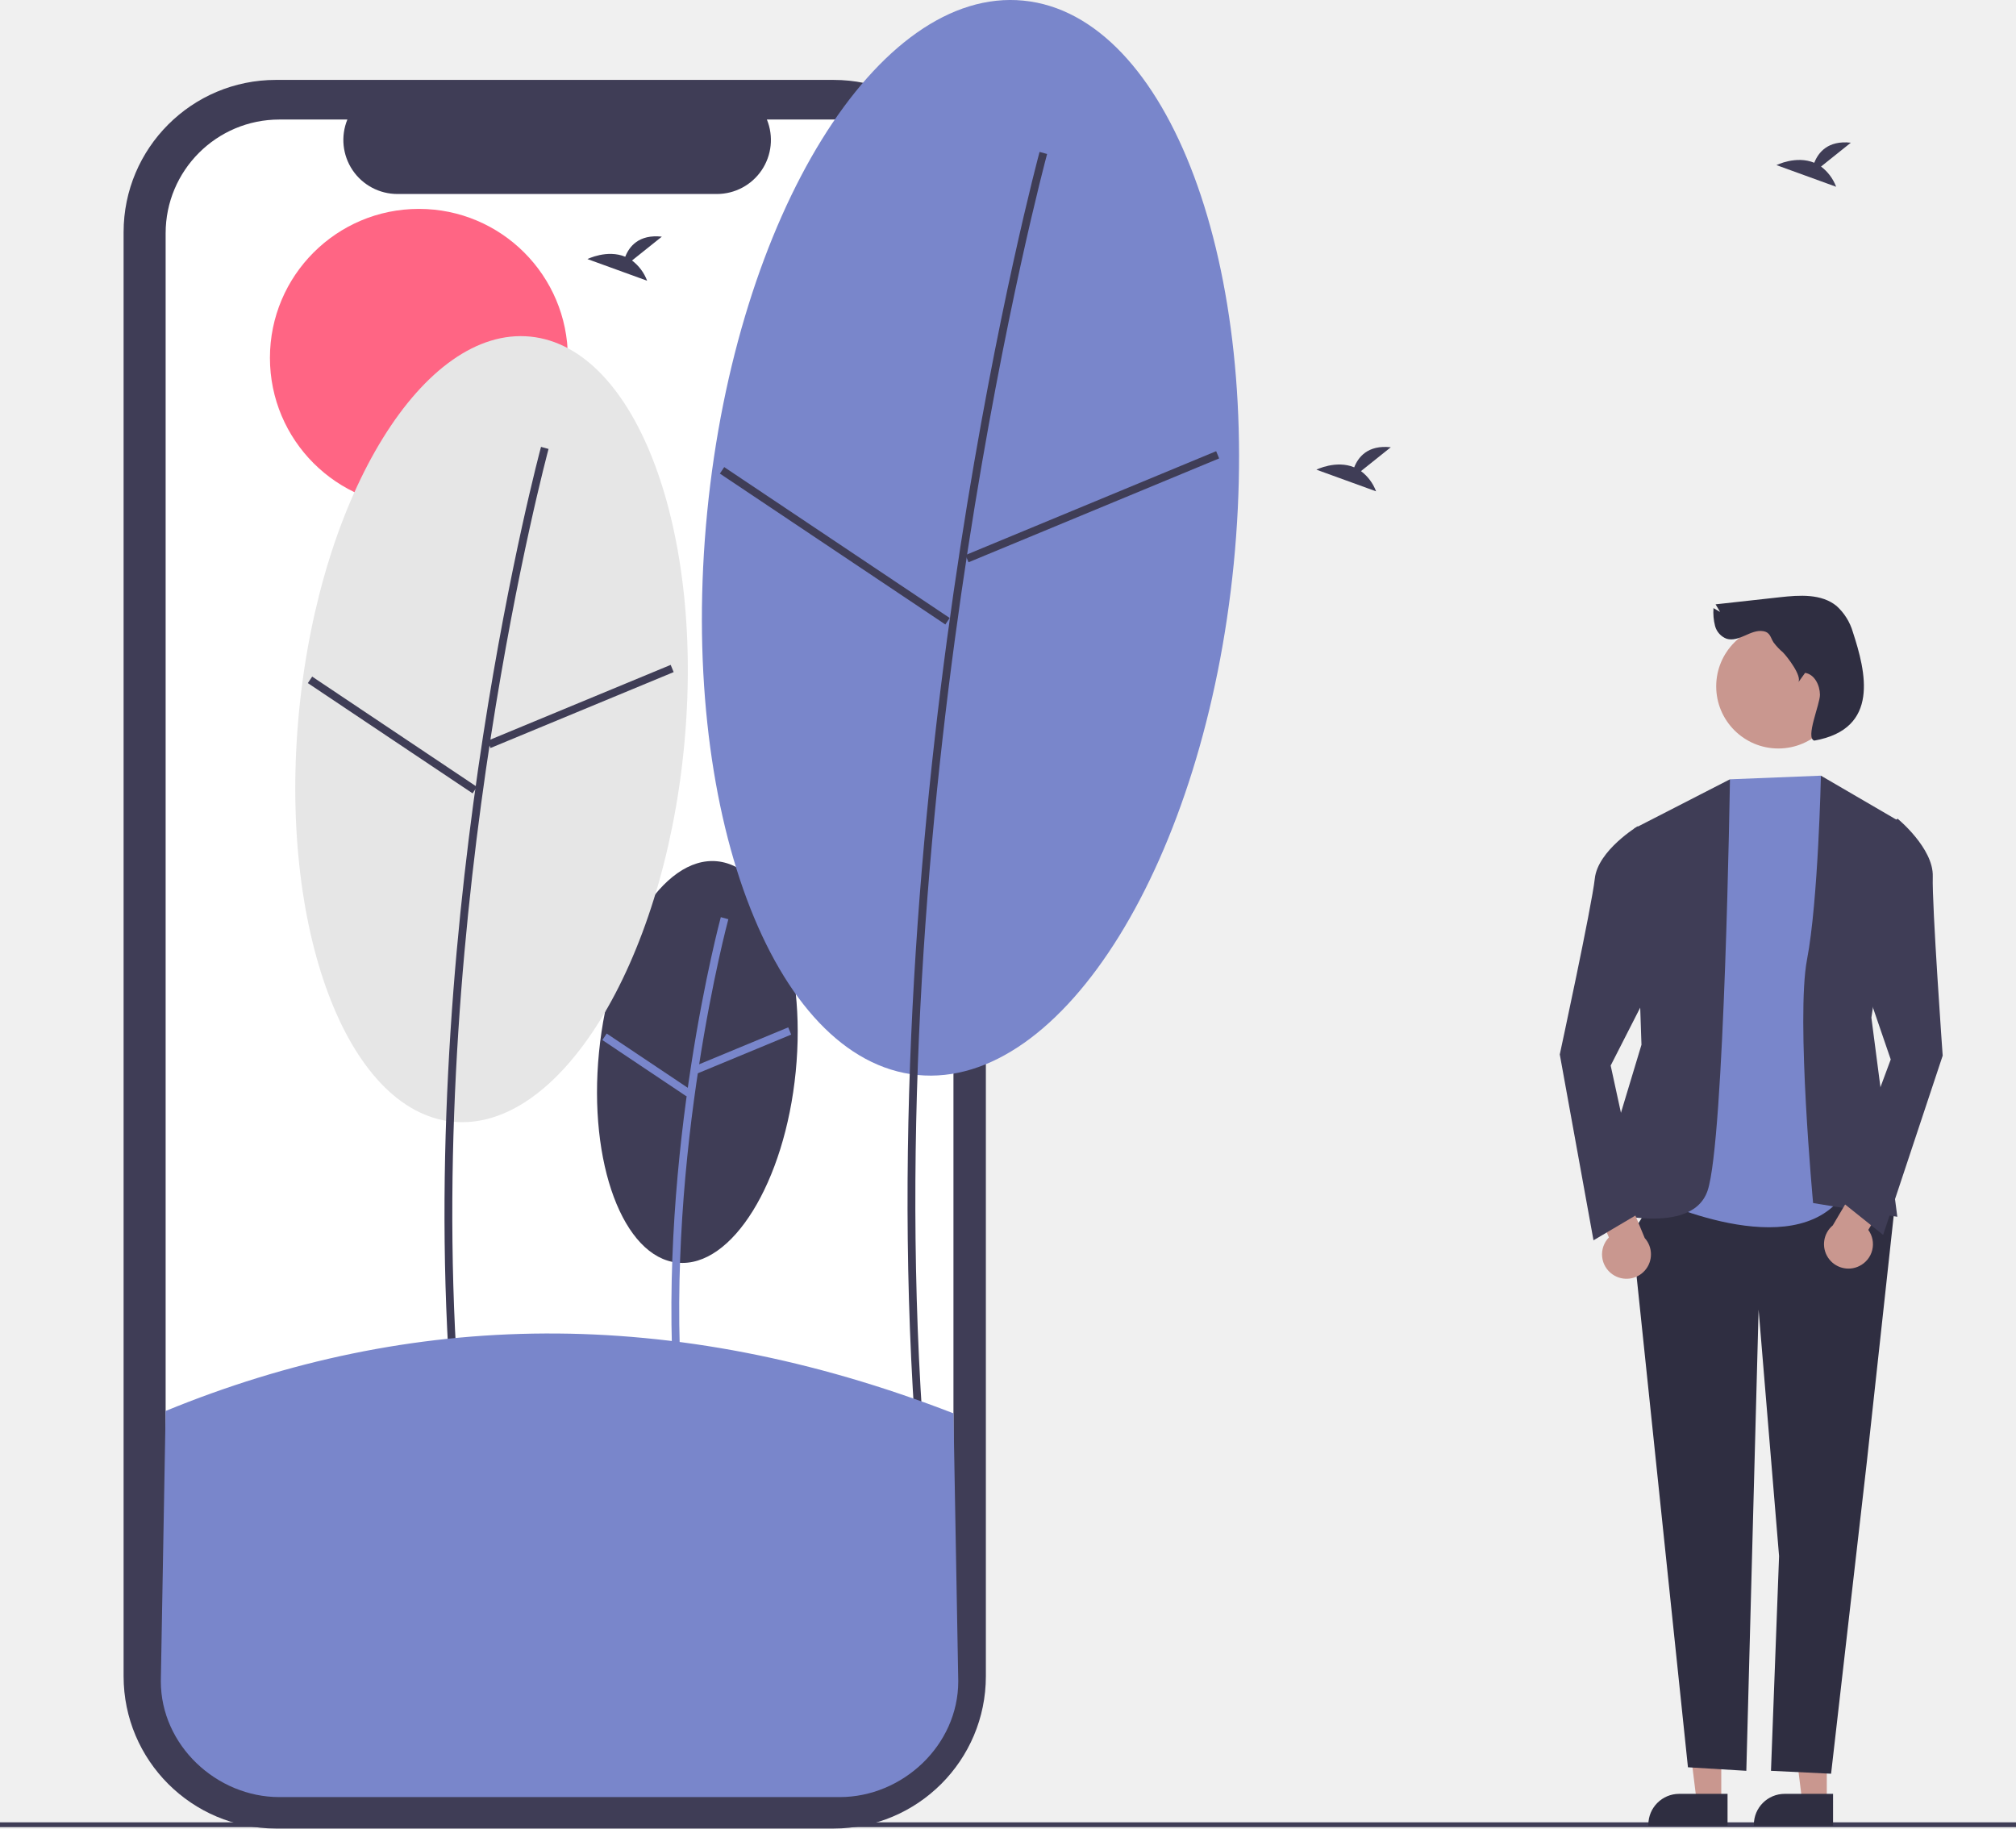
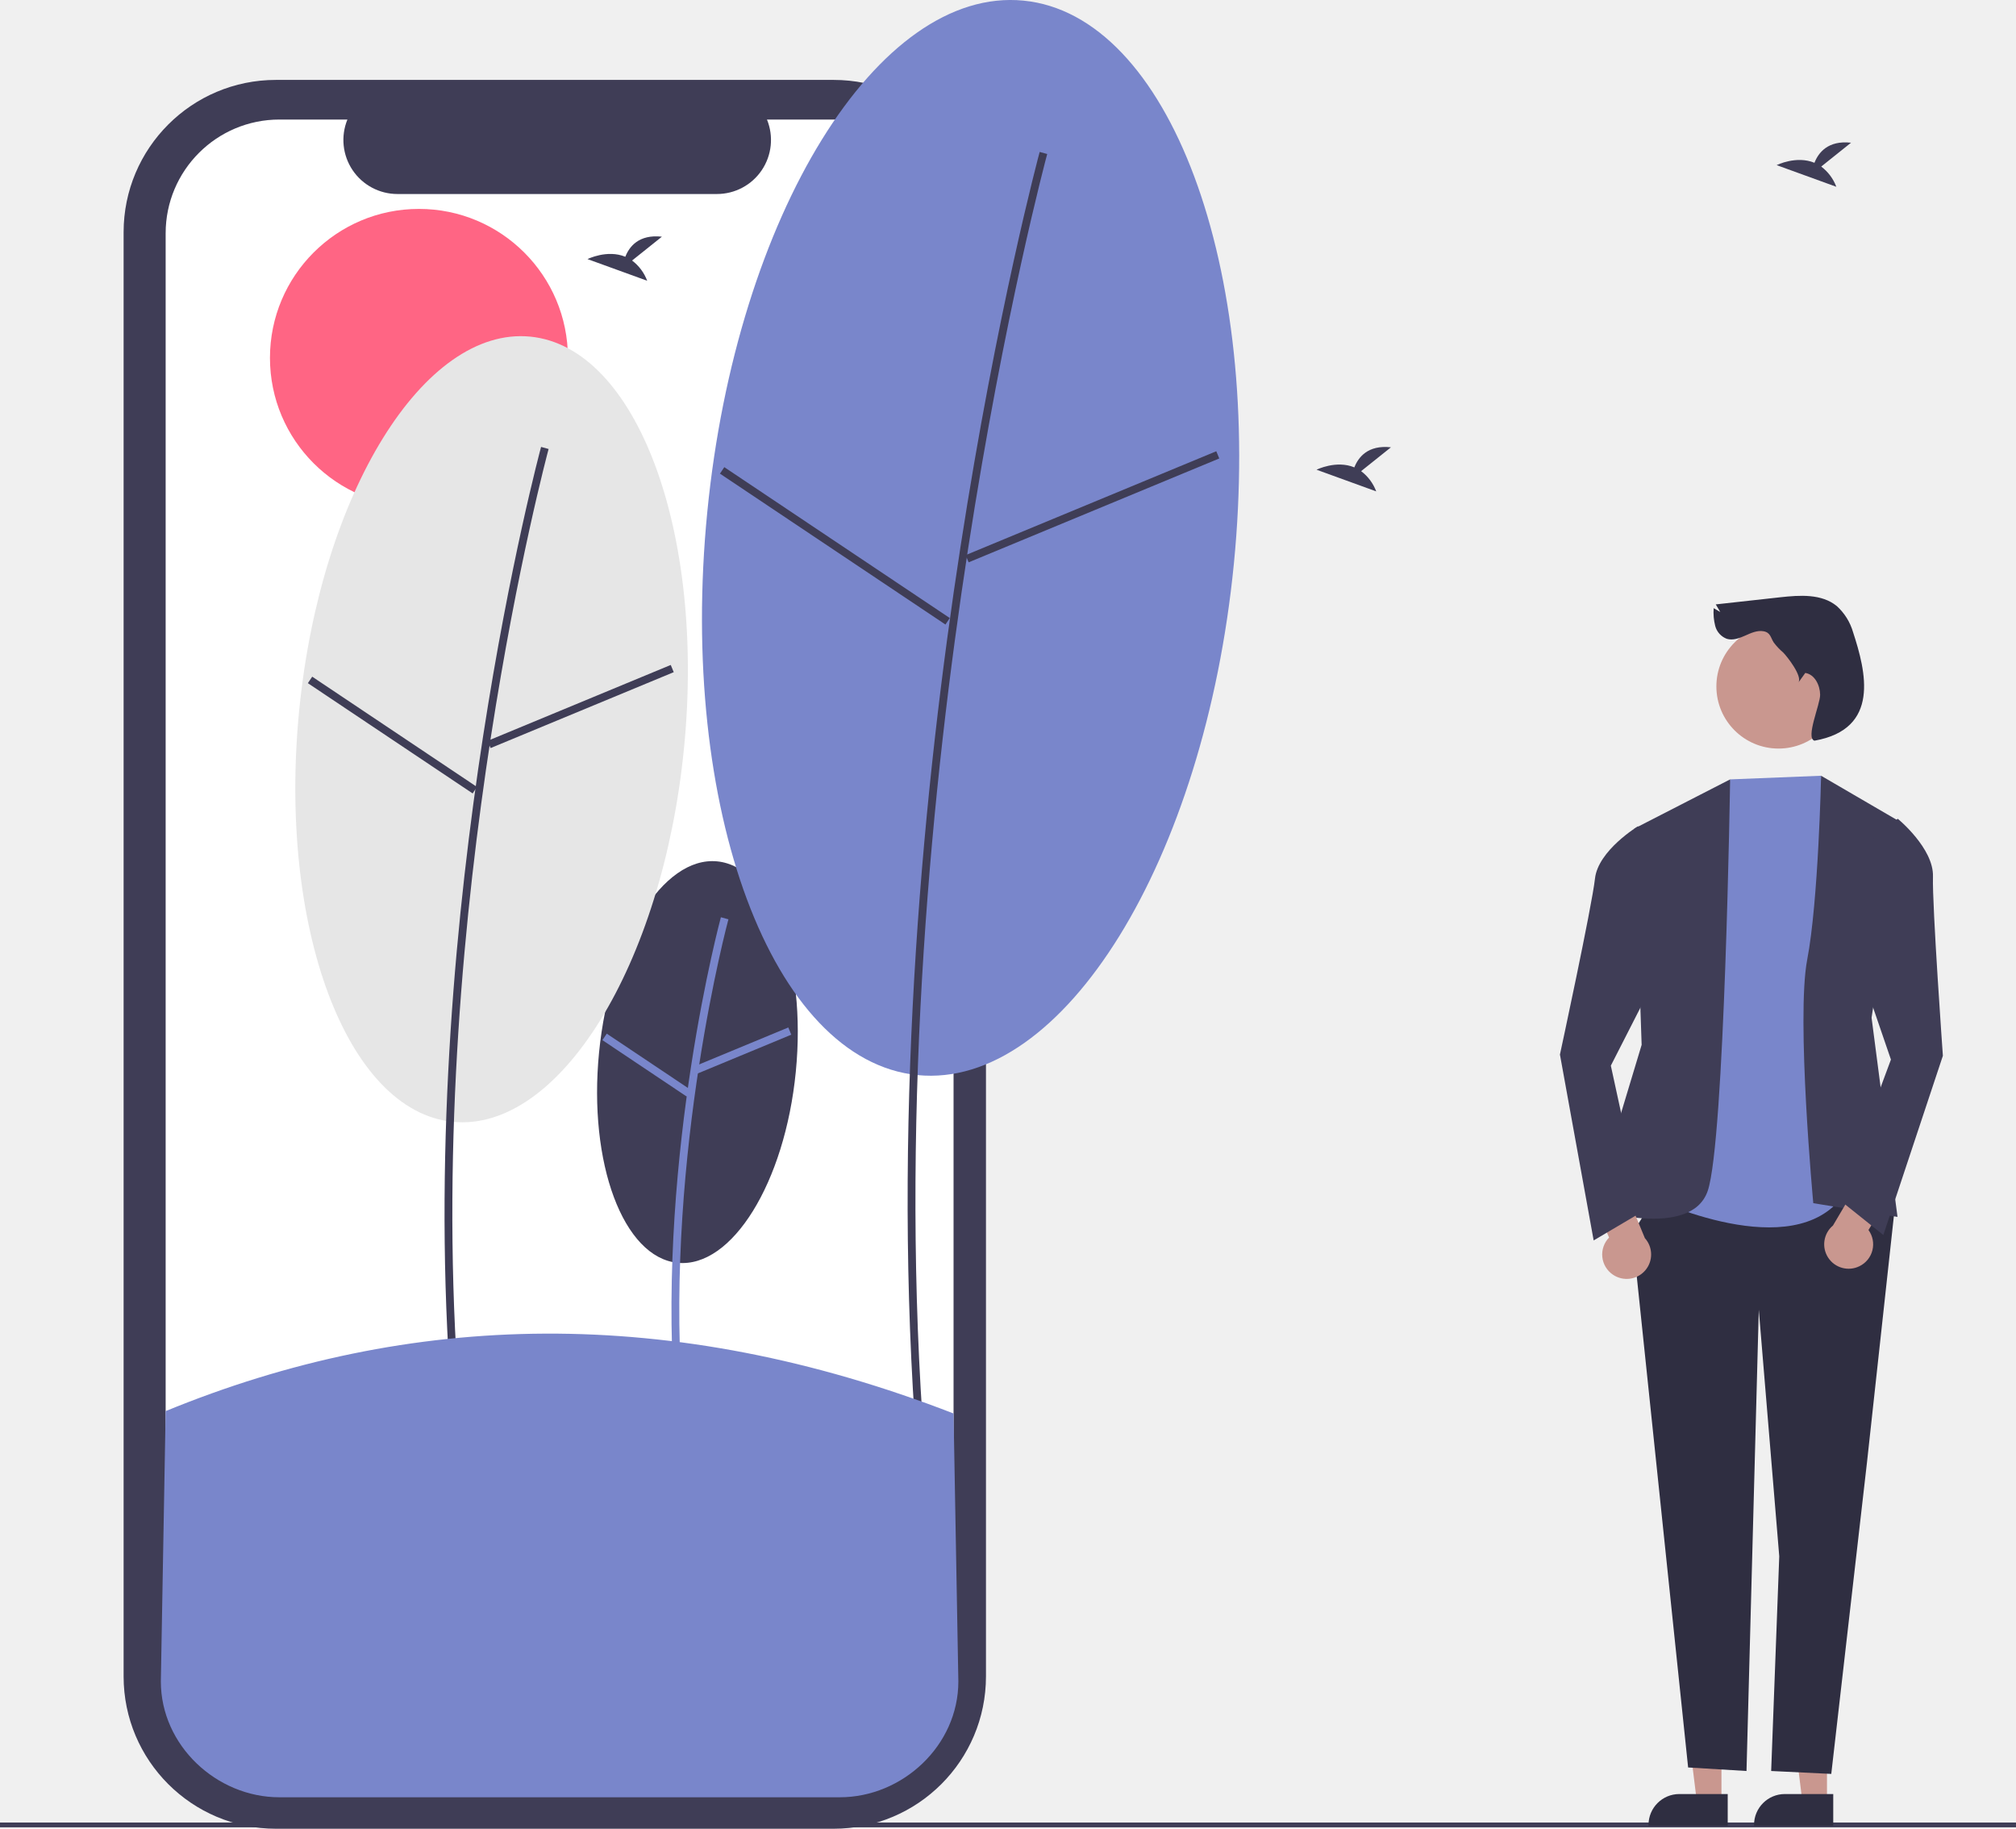
- <svg xmlns="http://www.w3.org/2000/svg" data-name="Layer 1" width="839.086" height="761.032">
+ <svg xmlns="http://www.w3.org/2000/svg" viewBox="0 0 839 761">
  <path fill="#3f3d56" style="stroke-width:.946" d="M0 758.442h839.086v2H0z" />
  <path d="M414.331 206.2h-3.999V96.657a63.402 63.402 0 0 0-63.402-63.402H114.844a63.402 63.402 0 0 0-63.402 63.401V697.63a63.402 63.402 0 0 0 63.402 63.402H346.93a63.402 63.402 0 0 0 63.402-63.402V284.177h3.999z" fill="#3f3d56" />
  <path d="M396.84 97.098v600.09a47.35 47.35 0 0 1-47.35 47.35H116.28a47.342 47.342 0 0 1-47.34-47.35V97.098a47.342 47.342 0 0 1 47.34-47.35h28.3a22.486 22.486 0 0 0 20.83 30.99h132.96a22.48 22.48 0 0 0 20.82-30.99h30.3a47.35 47.35 0 0 1 47.35 47.35z" fill="#fff" />
  <circle cx="174.351" cy="148.938" r="62" fill="#ff6584" />
  <ellipse cx="-411.378" cy="332.219" rx="83.937" ry="41.137" transform="rotate(-84.369)" fill="#3f3d56" />
  <path d="M280.55 579.092c-6.696-99.992 19.2-196.412 19.462-197.374l3.136.855c-.26.957-26.013 96.871-19.354 196.303z" fill="#ecc94b" style="fill:#7986cb;fill-opacity:1" />
  <path fill="#ecc94b" d="m289.093 443.734 38.973-16.151 1.244 3.003-38.972 16.151z" style="fill:#7986cb;fill-opacity:1" />
  <path transform="rotate(-56.21)" fill="#ecc94b" style="stroke-width:1;fill:#7986cb;fill-opacity:1" d="M-220.308 449.095h3.251v42.188h-3.251z" />
  <ellipse cx="-281.929" cy="233.378" rx="164.171" ry="80.46" transform="rotate(-84.369)" fill="#e6e6e6" />
  <path d="M187.165 571.518c-13.08-195.315 37.5-383.648 38.013-385.527l3.136.855c-.511 1.874-50.948 189.7-37.905 384.456z" fill="#3f3d56" />
  <path fill="#3f3d56" d="m202.917 308.312 76.227-31.59 1.245 3.002-76.227 31.591zm-74.793-24.011 1.808-2.701 68.577 45.888-1.808 2.702z" />
  <ellipse cx="-183.118" cy="423.941" rx="224.655" ry="110.103" transform="rotate(-84.369)" fill="#ecc94b" style="fill:#7986cb;fill-opacity:1" />
  <path d="M380.683 590.598C362.79 323.423 431.98 65.803 432.681 63.232l3.136.855c-.7 2.566-69.746 259.68-51.89 526.295z" fill="#3f3d56" />
  <path fill="#3f3d56" d="m401.87 231.015 104.31-43.23 1.245 3.004-104.31 43.229zm-102.245-33.908 1.808-2.702 93.842 62.793-1.808 2.702z" />
  <path d="m68.94 587.236-2 112.503c0 26.619 23.19 48.199 49.34 48.199h233.21c26.15 0 49.35-21.58 49.35-48.2l-2-111.515c-117.57-45.572-226.288-42.714-327.9-.987Z" fill="#ecc94b" style="fill:#7986cb;fill-opacity:1" />
  <path d="m566.456 196.071 12.414-9.928c-9.644-1.064-13.606 4.195-15.228 8.358-7.534-3.128-15.735.972-15.735.972l24.837 9.016a18.795 18.795 0 0 0-6.288-8.418zm-303.403-87.649 12.414-9.929c-9.644-1.064-13.606 4.196-15.228 8.358-7.534-3.128-15.735.972-15.735.972l24.837 9.017a18.795 18.795 0 0 0-6.288-8.418zm494.884-39.106 12.414-9.928c-9.644-1.064-13.606 4.195-15.228 8.358-7.534-3.128-15.735.972-15.735.972l24.837 9.016a18.795 18.795 0 0 0-6.288-8.418z" fill="#3f3d56" />
  <path fill="#ffb7b7" d="M760.334 749.926h-10.22L745.25 710.5h15.086z" style="fill:#c9978f;fill-opacity:1;stroke-width:1.514" />
  <path d="M762.942 759.835h-32.959v-.418a12.83 12.83 0 0 1 12.827-12.828h20.133z" fill="#2f2e41" style="stroke-width:1.514" />
  <path fill="#ffb7b7" d="M716.418 749.926h-10.22l-4.863-39.426h15.086z" style="fill:#c9978f;fill-opacity:1;stroke-width:1.514" />
  <path d="M719.026 759.835h-32.959v-.418a12.83 12.83 0 0 1 12.827-12.828h20.133zm-25.876-268.57-13.85 22.024 23.248 222.242 24.296 1.47 5.11-191.946 8.52 102.6-3.367 89.346 25.014 1.213 14.863-129.627 11.191-102.523-21.958-20.444z" fill="#2f2e41" style="stroke-width:1.514" />
  <path d="m757.888 322.828-37.858 1.514-35.082 173.064s57.021 28.296 80.124 2.576l13.887-10.173z" fill="#ecc94b" style="stroke-width:1.514;fill:#7986cb;fill-opacity:1" />
  <path d="m757.888 322.828 33.316 19.415-12.309 81.289 10.793 82.882-35.054-5.712s-7.177-77.172-2.518-101.401c4.658-24.23 5.772-76.475 5.772-76.475zm-37.858 1.514-39.866 20.46 3.037 90.025-20.574 68.207s41.023 13.129 48.077-7.443c7.054-20.573 9.326-171.249 9.326-171.249z" fill="#3f3d56" style="stroke-width:1.514" />
  <path d="M773.866 526.925a10.117 10.117 0 0 0 3.74-15.057l12.03-19.742-10.214-10.237-16.597 28.118a10.172 10.172 0 0 0 11.043 16.918z" fill="#ffb7b7" style="fill:#c9978f;fill-opacity:1;stroke-width:1.514" />
  <path d="m773.913 353.316 15.884-12.587s15.02 12.294 14.648 24.075c-.37 11.782 4.127 74.548 4.127 74.548l-24.785 74.603-18.459-14.768 21.622-58.242-17.038-49.696z" fill="#3f3d56" style="stroke-width:1.514" />
  <path d="M671.23 530.44a10.117 10.117 0 0 1-1.583-15.432l-9.131-21.24 11.554-8.698 12.474 30.177a10.172 10.172 0 0 1-13.314 15.193z" fill="#ffb7b7" style="fill:#c9978f;fill-opacity:1;stroke-width:1.514" />
  <path d="m695.629 358.556-13.953-14.698s-16.6 10.055-17.892 21.771c-1.292 11.717-14.583 73.224-14.583 73.224l14.035 77.35 20.352-12.022-13.205-60.705 23.866-46.802z" fill="#3f3d56" style="stroke-width:1.514" />
  <circle cx="740.166" cy="285.657" r="25.859" fill="#ffb7b7" style="fill:#c9978f;fill-opacity:1;stroke-width:1.514" />
  <path d="M733.913 262.696c-2.61-.46-5.194.727-7.615 1.812-2.422 1.084-5.124 2.11-7.659 1.334a7.85 7.85 0 0 1-4.812-5.335 23.192 23.192 0 0 1-.651-7.415l2.753 1.59-1.881-3.16 26.834-2.967c8.119-.896 17.223-1.521 23.538 3.66a23.465 23.465 0 0 1 6.769 10.857c5.356 16.399 11.438 40.294-16.055 45.168-3.833-1.06 2.417-15.167 2.353-19.141-.064-3.974-2.252-8.445-6.18-9.056l-2.877 4.001c1.841-2.56-4.695-10.876-6.321-12.5a25.859 25.859 0 0 1-3.934-4.17c-1.298-1.99-1.313-4.157-4.262-4.678z" fill="#2f2e41" style="stroke-width:1.514" />
</svg>
